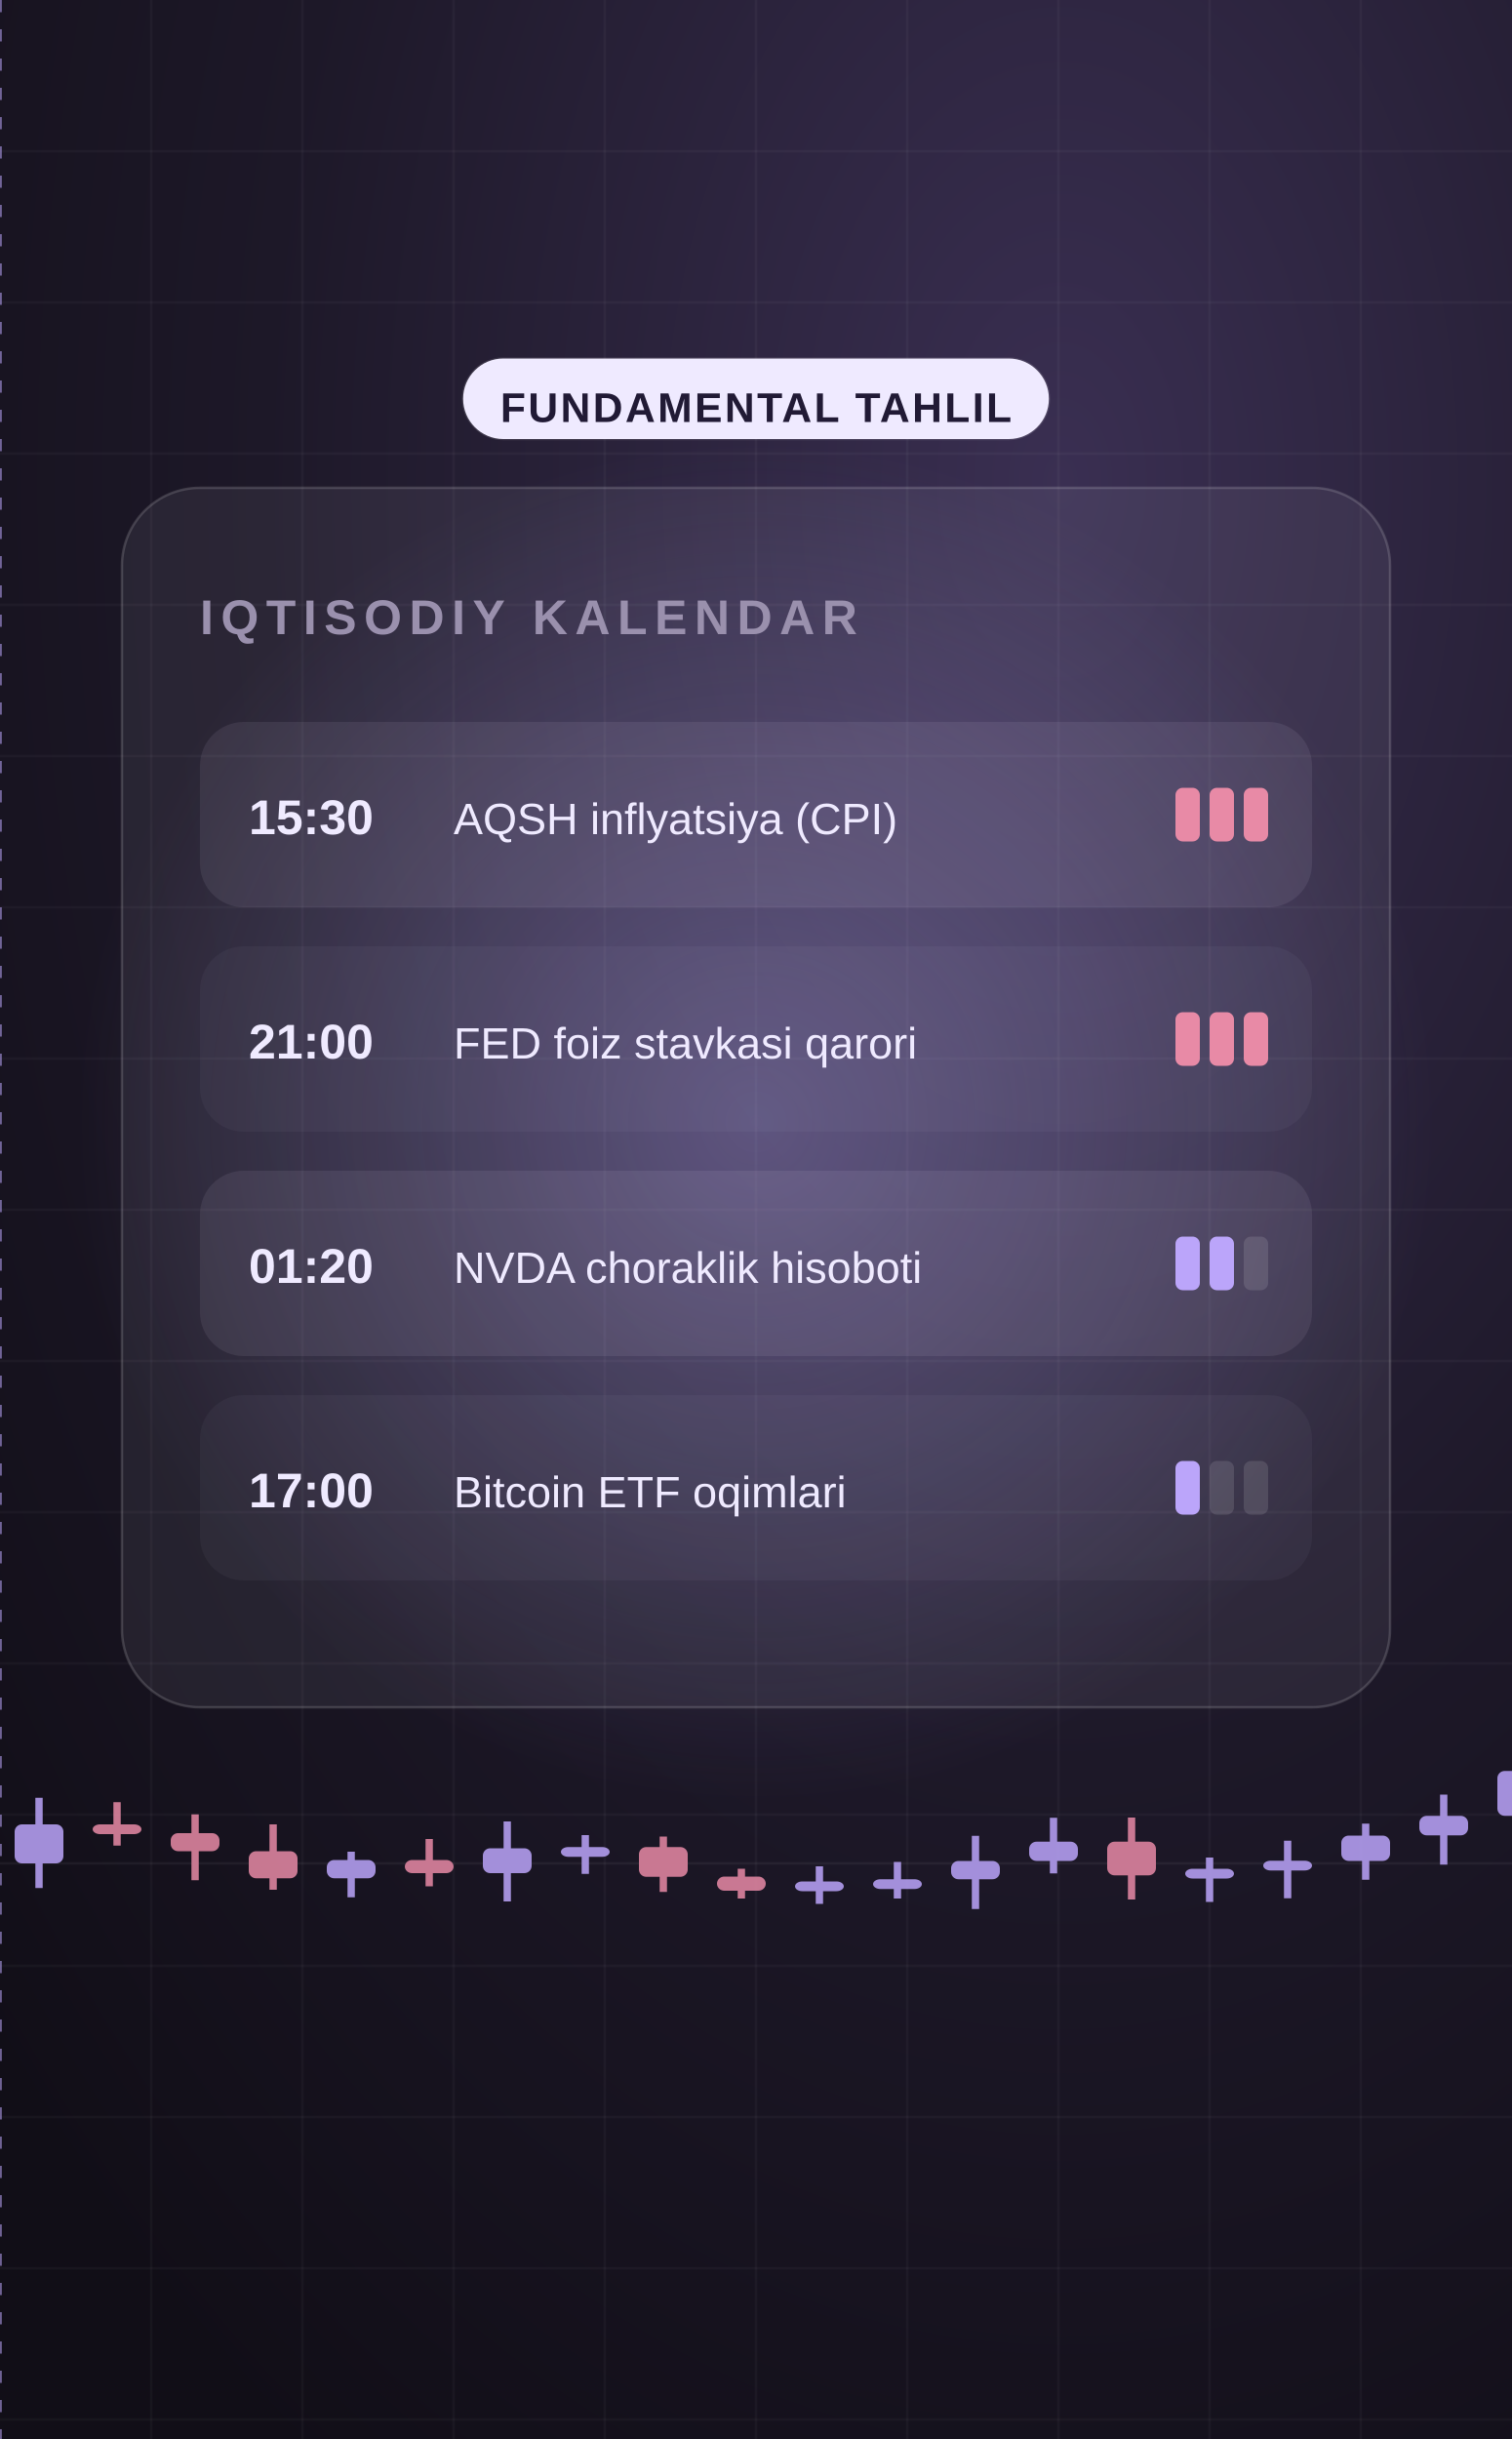
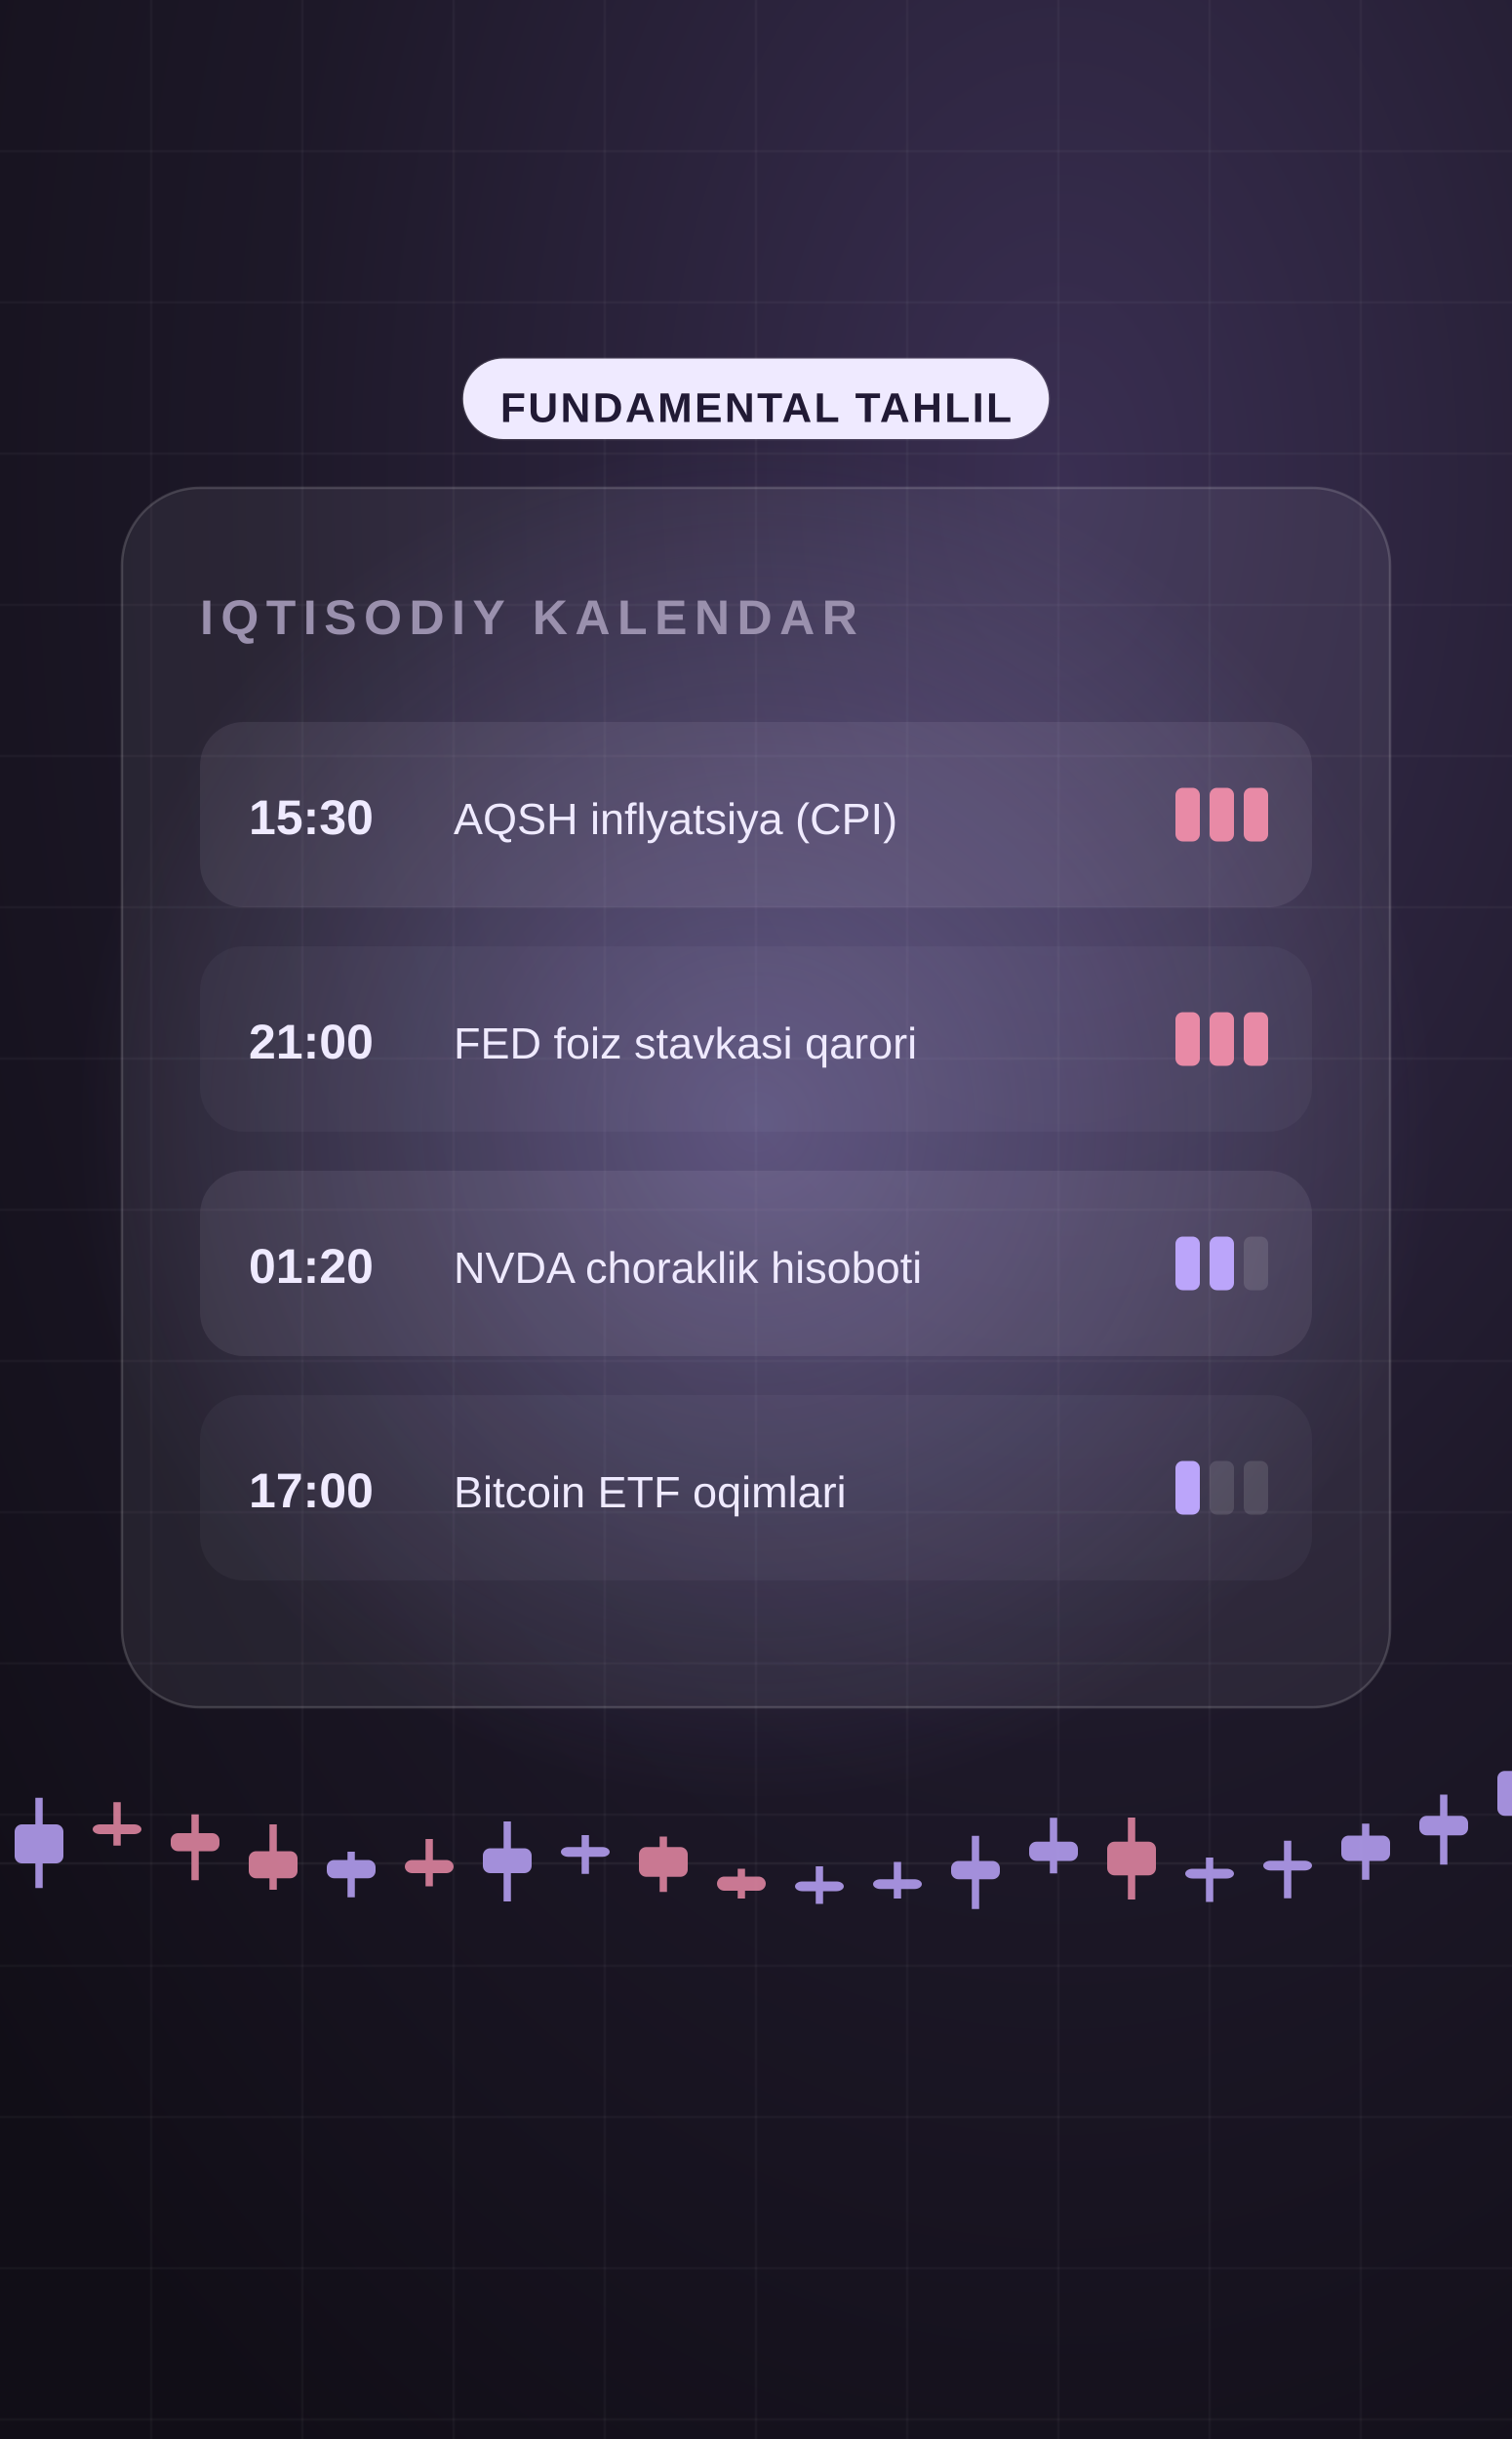
<svg xmlns="http://www.w3.org/2000/svg" width="620" height="1000" viewBox="0 0 620 1000">
  <style>
text{font-family:Arial,Helvetica,"Liberation Sans",sans-serif}
@keyframes grow{from{transform:scaleY(.05);opacity:0}to{transform:none;opacity:1}}
@keyframes live{0%,100%{transform:none}50%{transform:scaleY(1.4)}}
@keyframes flo{0%,100%{transform:translateY(0)}50%{transform:translateY(-6px)}}
@keyframes br{0%,100%{opacity:.7;transform:scale(1)}50%{opacity:1;transform:scale(1.1)}}
@keyframes march{to{stroke-dashoffset:-60}}
@keyframes draw{0%{stroke-dashoffset:1;opacity:1}38%{stroke-dashoffset:0}86%{stroke-dashoffset:0;opacity:1}96%{opacity:0}100%{stroke-dashoffset:1;opacity:0}}
@keyframes bob{0%,100%{transform:none}50%{transform:scaleY(.72)}}
@keyframes dp{0%,100%{transform:scale(1)}50%{transform:scale(1.18)}}
@keyframes hl{0%,100%{opacity:.35}50%{opacity:1}}
@keyframes rin{from{opacity:0;transform:translateX(-18px)}to{opacity:1;transform:none}}
@keyframes bobx{0%,100%{transform:none}50%{transform:scaleX(.78)}}
.row{animation:rin .8s cubic-bezier(.2,.8,.2,1) both}
.barx{transform-box:fill-box;animation:bobx 2.6s ease-in-out infinite}
.cd,.bar,.dot,.glow{transform-box:fill-box}
@keyframes form{0%{transform:scaleY(0);opacity:0}2%{opacity:1}9%{transform:scaleY(1);opacity:1}88%{transform:scaleY(1);opacity:1}96%,100%{transform:scaleY(1);opacity:0}}
.cd{animation:form 9s cubic-bezier(.25,.8,.25,1) infinite both}
@keyframes stream{to{transform:translateX(-640px)}}
.stream{animation:stream 8s linear infinite}
@keyframes scan{from{transform:translateX(-90px)}to{transform:translateX(710px)}}
.scan{animation:scan 6.5s cubic-bezier(.45,0,.55,1) infinite}
.chip{animation:flo 4.5s ease-in-out infinite}
.glow{transform-origin:50% 50%;animation:br 6s ease-in-out infinite}
.dash{animation:march 3.2s linear infinite}
.draw{stroke-dasharray:1;stroke-dashoffset:1;animation:draw 8s cubic-bezier(.4,0,.2,1) .3s infinite}
.bar{transform-origin:50% 100%;animation:bob 2.4s ease-in-out infinite}
.dot{transform-origin:50% 50%;animation:dp 2.2s ease-in-out infinite}
.hl{animation:hl 2.2s ease-in-out infinite}
@keyframes needle{0%,100%{transform:rotate(-62deg)}45%{transform:rotate(58deg)}70%{transform:rotate(20deg)}}
.needle{transform-origin:240px 280px;animation:needle 3.6s cubic-bezier(.5,0,.5,1) infinite}
@media (prefers-reduced-motion:reduce){*{animation:none!important}.draw{stroke-dasharray:none;stroke-dashoffset:0}.scan,.mdot{display:none}}
</style>
  <clipPath id="vb">
    <rect width="620" height="1000" />
  </clipPath>
  <g clip-path="url(#vb)">
    <defs>
      <radialGradient id="bg" cx="70%" cy="20%" r="95%">
        <stop offset="0" stop-color="#3a2f52" />
        <stop offset=".55" stop-color="#1d1828" />
        <stop offset="1" stop-color="#110e17" />
      </radialGradient>
      <radialGradient id="glow" cx="50%" cy="50%" r="50%">
        <stop offset="0" stop-color="#a697eb" stop-opacity=".35" />
        <stop offset="1" stop-color="#a697eb" stop-opacity="0" />
      </radialGradient>
      <linearGradient id="scanG" x1="0" y1="0" x2="1" y2="0">
        <stop offset="0" stop-color="#bba5fa" stop-opacity="0" />
        <stop offset="1" stop-color="#bba5fa" stop-opacity=".2" />
      </linearGradient>
      <linearGradient id="fadeUp" x1="0" y1="0" x2="0" y2="1">
        <stop offset="0" stop-color="#bba5fa" stop-opacity=".35" />
        <stop offset="1" stop-color="#bba5fa" stop-opacity="0" />
      </linearGradient>
    </defs>
    <rect width="620" height="1000" fill="url(#bg)" />
    <line x1="62" y1="0" x2="62" y2="1000" stroke="#fff" stroke-opacity=".035" />
    <line x1="124" y1="0" x2="124" y2="1000" stroke="#fff" stroke-opacity=".035" />
    <line x1="186" y1="0" x2="186" y2="1000" stroke="#fff" stroke-opacity=".035" />
    <line x1="248" y1="0" x2="248" y2="1000" stroke="#fff" stroke-opacity=".035" />
    <line x1="310" y1="0" x2="310" y2="1000" stroke="#fff" stroke-opacity=".035" />
    <line x1="372" y1="0" x2="372" y2="1000" stroke="#fff" stroke-opacity=".035" />
    <line x1="434" y1="0" x2="434" y2="1000" stroke="#fff" stroke-opacity=".035" />
    <line x1="496" y1="0" x2="496" y2="1000" stroke="#fff" stroke-opacity=".035" />
    <line x1="558" y1="0" x2="558" y2="1000" stroke="#fff" stroke-opacity=".035" />
    <line x1="0" y1="62" x2="620" y2="62" stroke="#fff" stroke-opacity=".035" />
    <line x1="0" y1="124" x2="620" y2="124" stroke="#fff" stroke-opacity=".035" />
    <line x1="0" y1="186" x2="620" y2="186" stroke="#fff" stroke-opacity=".035" />
    <line x1="0" y1="248" x2="620" y2="248" stroke="#fff" stroke-opacity=".035" />
    <line x1="0" y1="310" x2="620" y2="310" stroke="#fff" stroke-opacity=".035" />
    <line x1="0" y1="372" x2="620" y2="372" stroke="#fff" stroke-opacity=".035" />
    <line x1="0" y1="434" x2="620" y2="434" stroke="#fff" stroke-opacity=".035" />
    <line x1="0" y1="496" x2="620" y2="496" stroke="#fff" stroke-opacity=".035" />
    <line x1="0" y1="558" x2="620" y2="558" stroke="#fff" stroke-opacity=".035" />
    <line x1="0" y1="620" x2="620" y2="620" stroke="#fff" stroke-opacity=".035" />
    <line x1="0" y1="682" x2="620" y2="682" stroke="#fff" stroke-opacity=".035" />
    <line x1="0" y1="744" x2="620" y2="744" stroke="#fff" stroke-opacity=".035" />
    <line x1="0" y1="806" x2="620" y2="806" stroke="#fff" stroke-opacity=".035" />
    <line x1="0" y1="868" x2="620" y2="868" stroke="#fff" stroke-opacity=".035" />
    <line x1="0" y1="930" x2="620" y2="930" stroke="#fff" stroke-opacity=".035" />
    <line x1="0" y1="992" x2="620" y2="992" stroke="#fff" stroke-opacity=".035" />
    <circle class="glow" cx="310" cy="460" r="280" fill="url(#glow)" />
    <g transform="translate(50 200)">
      <rect width="520" height="500" rx="32" fill="#efeaff" fill-opacity=".07" stroke="#fff" stroke-opacity=".16" />
      <text x="32" y="60" font-size="20" font-weight="700" fill="#9a90ad" letter-spacing="3">IQTISODIY KALENDAR</text>
      <g transform="translate(32 96)">
        <g class="row" style="animation-delay:200ms">
          <rect width="456" height="76" rx="18" fill="#efeaff" fill-opacity="0.08" />
          <text x="20" y="46" font-size="20" font-weight="800" fill="#efeaff">15:30</text>
          <text x="104" y="46" font-size="18" fill="#efeaff">AQSH inflyatsiya (CPI)</text>
          <g transform="translate(400 27)">
            <rect class="hl" style="animation-delay:-0s" x="0" y="0" width="10" height="22" rx="3" fill="#e88aa6" fill-opacity="1" />
            <rect class="hl" style="animation-delay:-0.3s" x="14" y="0" width="10" height="22" rx="3" fill="#e88aa6" fill-opacity="1" />
            <rect class="hl" style="animation-delay:-0.6s" x="28" y="0" width="10" height="22" rx="3" fill="#e88aa6" fill-opacity="1" />
          </g>
        </g>
      </g>
      <g transform="translate(32 188)">
        <g class="row" style="animation-delay:340ms">
          <rect width="456" height="76" rx="18" fill="#efeaff" fill-opacity="0.04" />
          <text x="20" y="46" font-size="20" font-weight="800" fill="#efeaff">21:00</text>
          <text x="104" y="46" font-size="18" fill="#efeaff">FED foiz stavkasi qarori</text>
          <g transform="translate(400 27)">
            <rect class="hl" style="animation-delay:-0s" x="0" y="0" width="10" height="22" rx="3" fill="#e88aa6" fill-opacity="1" />
            <rect class="hl" style="animation-delay:-0.3s" x="14" y="0" width="10" height="22" rx="3" fill="#e88aa6" fill-opacity="1" />
            <rect class="hl" style="animation-delay:-0.6s" x="28" y="0" width="10" height="22" rx="3" fill="#e88aa6" fill-opacity="1" />
          </g>
        </g>
      </g>
      <g transform="translate(32 280)">
        <g class="row" style="animation-delay:480ms">
          <rect width="456" height="76" rx="18" fill="#efeaff" fill-opacity="0.08" />
          <text x="20" y="46" font-size="20" font-weight="800" fill="#efeaff">01:20</text>
          <text x="104" y="46" font-size="18" fill="#efeaff">NVDA choraklik hisoboti</text>
          <g transform="translate(400 27)">
            <rect class="hl" style="animation-delay:-0s" x="0" y="0" width="10" height="22" rx="3" fill="#bba5fa" fill-opacity="1" />
            <rect class="hl" style="animation-delay:-0.3s" x="14" y="0" width="10" height="22" rx="3" fill="#bba5fa" fill-opacity="1" />
            <rect class="" style="animation-delay:-0.6s" x="28" y="0" width="10" height="22" rx="3" fill="#fff" fill-opacity="0.12" />
          </g>
        </g>
      </g>
      <g transform="translate(32 372)">
        <g class="row" style="animation-delay:620ms">
          <rect width="456" height="76" rx="18" fill="#efeaff" fill-opacity="0.04" />
          <text x="20" y="46" font-size="20" font-weight="800" fill="#efeaff">17:00</text>
          <text x="104" y="46" font-size="18" fill="#efeaff">Bitcoin ETF oqimlari</text>
          <g transform="translate(400 27)">
            <rect class="hl" style="animation-delay:-0s" x="0" y="0" width="10" height="22" rx="3" fill="#bba5fa" fill-opacity="1" />
            <rect class="" style="animation-delay:-0.3s" x="14" y="0" width="10" height="22" rx="3" fill="#fff" fill-opacity="0.12" />
            <rect class="" style="animation-delay:-0.6s" x="28" y="0" width="10" height="22" rx="3" fill="#fff" fill-opacity="0.12" />
          </g>
        </g>
      </g>
    </g>
    <g class="chip" style="animation-delay:-0s">
      <rect x="189.9" y="147" width="240.2" height="33" rx="16.5" fill="#efeaff" stroke="#fff" stroke-opacity=".12" />
      <text x="310" y="173" text-anchor="middle" font-size="17" font-weight="700" fill="#211a35" letter-spacing="1">FUNDAMENTAL TAHLIL</text>
    </g>
    <g transform="translate(0 709)" opacity=".85">
      <line x1="0" x2="1240" y1="55" y2="55" stroke="#fff" stroke-opacity=".06" />
      <g class="stream">
        <g>
          <line x1="16" x2="16" y1="28.1" y2="65.1" stroke="#bba5fa" stroke-width="3" />
          <rect x="6" y="39.0" width="20" height="16.0" rx="3" fill="#bba5fa" />
        </g>
        <g>
          <line x1="48" x2="48" y1="29.9" y2="47.7" stroke="#e88aa6" stroke-width="3" />
          <rect x="38" y="39.0" width="20" height="4.0" rx="3" fill="#e88aa6" />
        </g>
        <g>
          <line x1="80" x2="80" y1="34.9" y2="61.9" stroke="#e88aa6" stroke-width="3" />
          <rect x="70" y="42.6" width="20" height="7.4" rx="3" fill="#e88aa6" />
        </g>
        <g>
          <line x1="112" x2="112" y1="39.0" y2="65.8" stroke="#e88aa6" stroke-width="3" />
          <rect x="102" y="50.0" width="20" height="11.1" rx="3" fill="#e88aa6" />
        </g>
        <g>
          <line x1="144" x2="144" y1="50.2" y2="68.9" stroke="#bba5fa" stroke-width="3" />
          <rect x="134" y="53.6" width="20" height="7.5" rx="3" fill="#bba5fa" />
        </g>
        <g>
          <line x1="176" x2="176" y1="45.0" y2="64.4" stroke="#e88aa6" stroke-width="3" />
          <rect x="166" y="53.6" width="20" height="5.4" rx="3" fill="#e88aa6" />
        </g>
        <g>
          <line x1="208" x2="208" y1="37.8" y2="70.6" stroke="#bba5fa" stroke-width="3" />
          <rect x="198" y="48.8" width="20" height="10.2" rx="3" fill="#bba5fa" />
        </g>
        <g>
          <line x1="240" x2="240" y1="43.4" y2="59.3" stroke="#bba5fa" stroke-width="3" />
          <rect x="230" y="48.3" width="20" height="4.0" rx="3" fill="#bba5fa" />
        </g>
        <g>
          <line x1="272" x2="272" y1="44.0" y2="66.7" stroke="#e88aa6" stroke-width="3" />
          <rect x="262" y="48.3" width="20" height="12.2" rx="3" fill="#e88aa6" />
        </g>
        <g>
          <line x1="304" x2="304" y1="57.2" y2="69.4" stroke="#e88aa6" stroke-width="3" />
          <rect x="294" y="60.4" width="20" height="5.8" rx="3" fill="#e88aa6" />
        </g>
        <g>
          <line x1="336" x2="336" y1="56.2" y2="71.6" stroke="#bba5fa" stroke-width="3" />
          <rect x="326" y="62.4" width="20" height="4.0" rx="3" fill="#bba5fa" />
        </g>
        <g>
          <line x1="368" x2="368" y1="54.4" y2="69.4" stroke="#bba5fa" stroke-width="3" />
          <rect x="358" y="61.5" width="20" height="4.0" rx="3" fill="#bba5fa" />
        </g>
        <g>
          <line x1="400" x2="400" y1="43.7" y2="73.7" stroke="#bba5fa" stroke-width="3" />
          <rect x="390" y="54.0" width="20" height="7.5" rx="3" fill="#bba5fa" />
        </g>
        <g>
          <line x1="432" x2="432" y1="36.3" y2="59.1" stroke="#bba5fa" stroke-width="3" />
          <rect x="422" y="46.1" width="20" height="7.9" rx="3" fill="#bba5fa" />
        </g>
        <g>
          <line x1="464" x2="464" y1="36.2" y2="69.8" stroke="#e88aa6" stroke-width="3" />
          <rect x="454" y="46.1" width="20" height="13.8" rx="3" fill="#e88aa6" />
        </g>
        <g>
          <line x1="496" x2="496" y1="52.6" y2="70.8" stroke="#bba5fa" stroke-width="3" />
          <rect x="486" y="57.2" width="20" height="4.0" rx="3" fill="#bba5fa" />
        </g>
        <g>
          <line x1="528" x2="528" y1="45.7" y2="69.3" stroke="#bba5fa" stroke-width="3" />
          <rect x="518" y="53.9" width="20" height="4.0" rx="3" fill="#bba5fa" />
        </g>
        <g>
          <line x1="560" x2="560" y1="38.7" y2="61.7" stroke="#bba5fa" stroke-width="3" />
          <rect x="550" y="43.6" width="20" height="10.4" rx="3" fill="#bba5fa" />
        </g>
        <g>
          <line x1="592" x2="592" y1="26.8" y2="55.5" stroke="#bba5fa" stroke-width="3" />
          <rect x="582" y="35.5" width="20" height="8.0" rx="3" fill="#bba5fa" />
        </g>
        <g>
          <line x1="624" x2="624" y1="13.1" y2="44.4" stroke="#bba5fa" stroke-width="3" />
          <rect x="614" y="17.1" width="20" height="18.4" rx="3" fill="#bba5fa" />
        </g>
        <g transform="translate(640 0)">
          <g>
            <line x1="16" x2="16" y1="28.1" y2="65.1" stroke="#bba5fa" stroke-width="3" />
            <rect x="6" y="39.0" width="20" height="16.0" rx="3" fill="#bba5fa" />
          </g>
          <g>
            <line x1="48" x2="48" y1="29.9" y2="47.7" stroke="#e88aa6" stroke-width="3" />
            <rect x="38" y="39.0" width="20" height="4.0" rx="3" fill="#e88aa6" />
          </g>
          <g>
            <line x1="80" x2="80" y1="34.9" y2="61.9" stroke="#e88aa6" stroke-width="3" />
            <rect x="70" y="42.6" width="20" height="7.4" rx="3" fill="#e88aa6" />
          </g>
          <g>
            <line x1="112" x2="112" y1="39.0" y2="65.8" stroke="#e88aa6" stroke-width="3" />
            <rect x="102" y="50.0" width="20" height="11.1" rx="3" fill="#e88aa6" />
          </g>
          <g>
            <line x1="144" x2="144" y1="50.2" y2="68.9" stroke="#bba5fa" stroke-width="3" />
            <rect x="134" y="53.6" width="20" height="7.5" rx="3" fill="#bba5fa" />
          </g>
          <g>
            <line x1="176" x2="176" y1="45.0" y2="64.4" stroke="#e88aa6" stroke-width="3" />
            <rect x="166" y="53.6" width="20" height="5.4" rx="3" fill="#e88aa6" />
          </g>
          <g>
            <line x1="208" x2="208" y1="37.8" y2="70.6" stroke="#bba5fa" stroke-width="3" />
            <rect x="198" y="48.8" width="20" height="10.2" rx="3" fill="#bba5fa" />
          </g>
          <g>
            <line x1="240" x2="240" y1="43.4" y2="59.3" stroke="#bba5fa" stroke-width="3" />
            <rect x="230" y="48.3" width="20" height="4.0" rx="3" fill="#bba5fa" />
          </g>
          <g>
            <line x1="272" x2="272" y1="44.0" y2="66.7" stroke="#e88aa6" stroke-width="3" />
            <rect x="262" y="48.3" width="20" height="12.2" rx="3" fill="#e88aa6" />
          </g>
          <g>
            <line x1="304" x2="304" y1="57.2" y2="69.4" stroke="#e88aa6" stroke-width="3" />
            <rect x="294" y="60.4" width="20" height="5.8" rx="3" fill="#e88aa6" />
          </g>
          <g>
            <line x1="336" x2="336" y1="56.2" y2="71.6" stroke="#bba5fa" stroke-width="3" />
            <rect x="326" y="62.4" width="20" height="4.0" rx="3" fill="#bba5fa" />
          </g>
          <g>
            <line x1="368" x2="368" y1="54.4" y2="69.4" stroke="#bba5fa" stroke-width="3" />
            <rect x="358" y="61.5" width="20" height="4.0" rx="3" fill="#bba5fa" />
          </g>
          <g>
            <line x1="400" x2="400" y1="43.7" y2="73.7" stroke="#bba5fa" stroke-width="3" />
            <rect x="390" y="54.0" width="20" height="7.5" rx="3" fill="#bba5fa" />
          </g>
          <g>
            <line x1="432" x2="432" y1="36.3" y2="59.1" stroke="#bba5fa" stroke-width="3" />
            <rect x="422" y="46.1" width="20" height="7.9" rx="3" fill="#bba5fa" />
          </g>
          <g>
            <line x1="464" x2="464" y1="36.2" y2="69.8" stroke="#e88aa6" stroke-width="3" />
            <rect x="454" y="46.1" width="20" height="13.8" rx="3" fill="#e88aa6" />
          </g>
          <g>
            <line x1="496" x2="496" y1="52.6" y2="70.8" stroke="#bba5fa" stroke-width="3" />
            <rect x="486" y="57.2" width="20" height="4.0" rx="3" fill="#bba5fa" />
          </g>
          <g>
            <line x1="528" x2="528" y1="45.7" y2="69.3" stroke="#bba5fa" stroke-width="3" />
            <rect x="518" y="53.9" width="20" height="4.0" rx="3" fill="#bba5fa" />
          </g>
          <g>
            <line x1="560" x2="560" y1="38.7" y2="61.7" stroke="#bba5fa" stroke-width="3" />
            <rect x="550" y="43.6" width="20" height="10.4" rx="3" fill="#bba5fa" />
          </g>
          <g>
            <line x1="592" x2="592" y1="26.8" y2="55.5" stroke="#bba5fa" stroke-width="3" />
            <rect x="582" y="35.5" width="20" height="8.0" rx="3" fill="#bba5fa" />
          </g>
          <g>
            <line x1="624" x2="624" y1="13.1" y2="44.4" stroke="#bba5fa" stroke-width="3" />
            <rect x="614" y="17.1" width="20" height="18.4" rx="3" fill="#bba5fa" />
          </g>
        </g>
      </g>
    </g>
-     <g class="scan">
-       <rect x="-70" y="0" width="70" height="1000" fill="url(#scanG)" />
-       <line x1="0" y1="0" x2="0" y2="1000" stroke="#bba5fa" stroke-opacity=".55" stroke-width="1.5" stroke-dasharray="5 7" />
-     </g>
  </g>
</svg>
